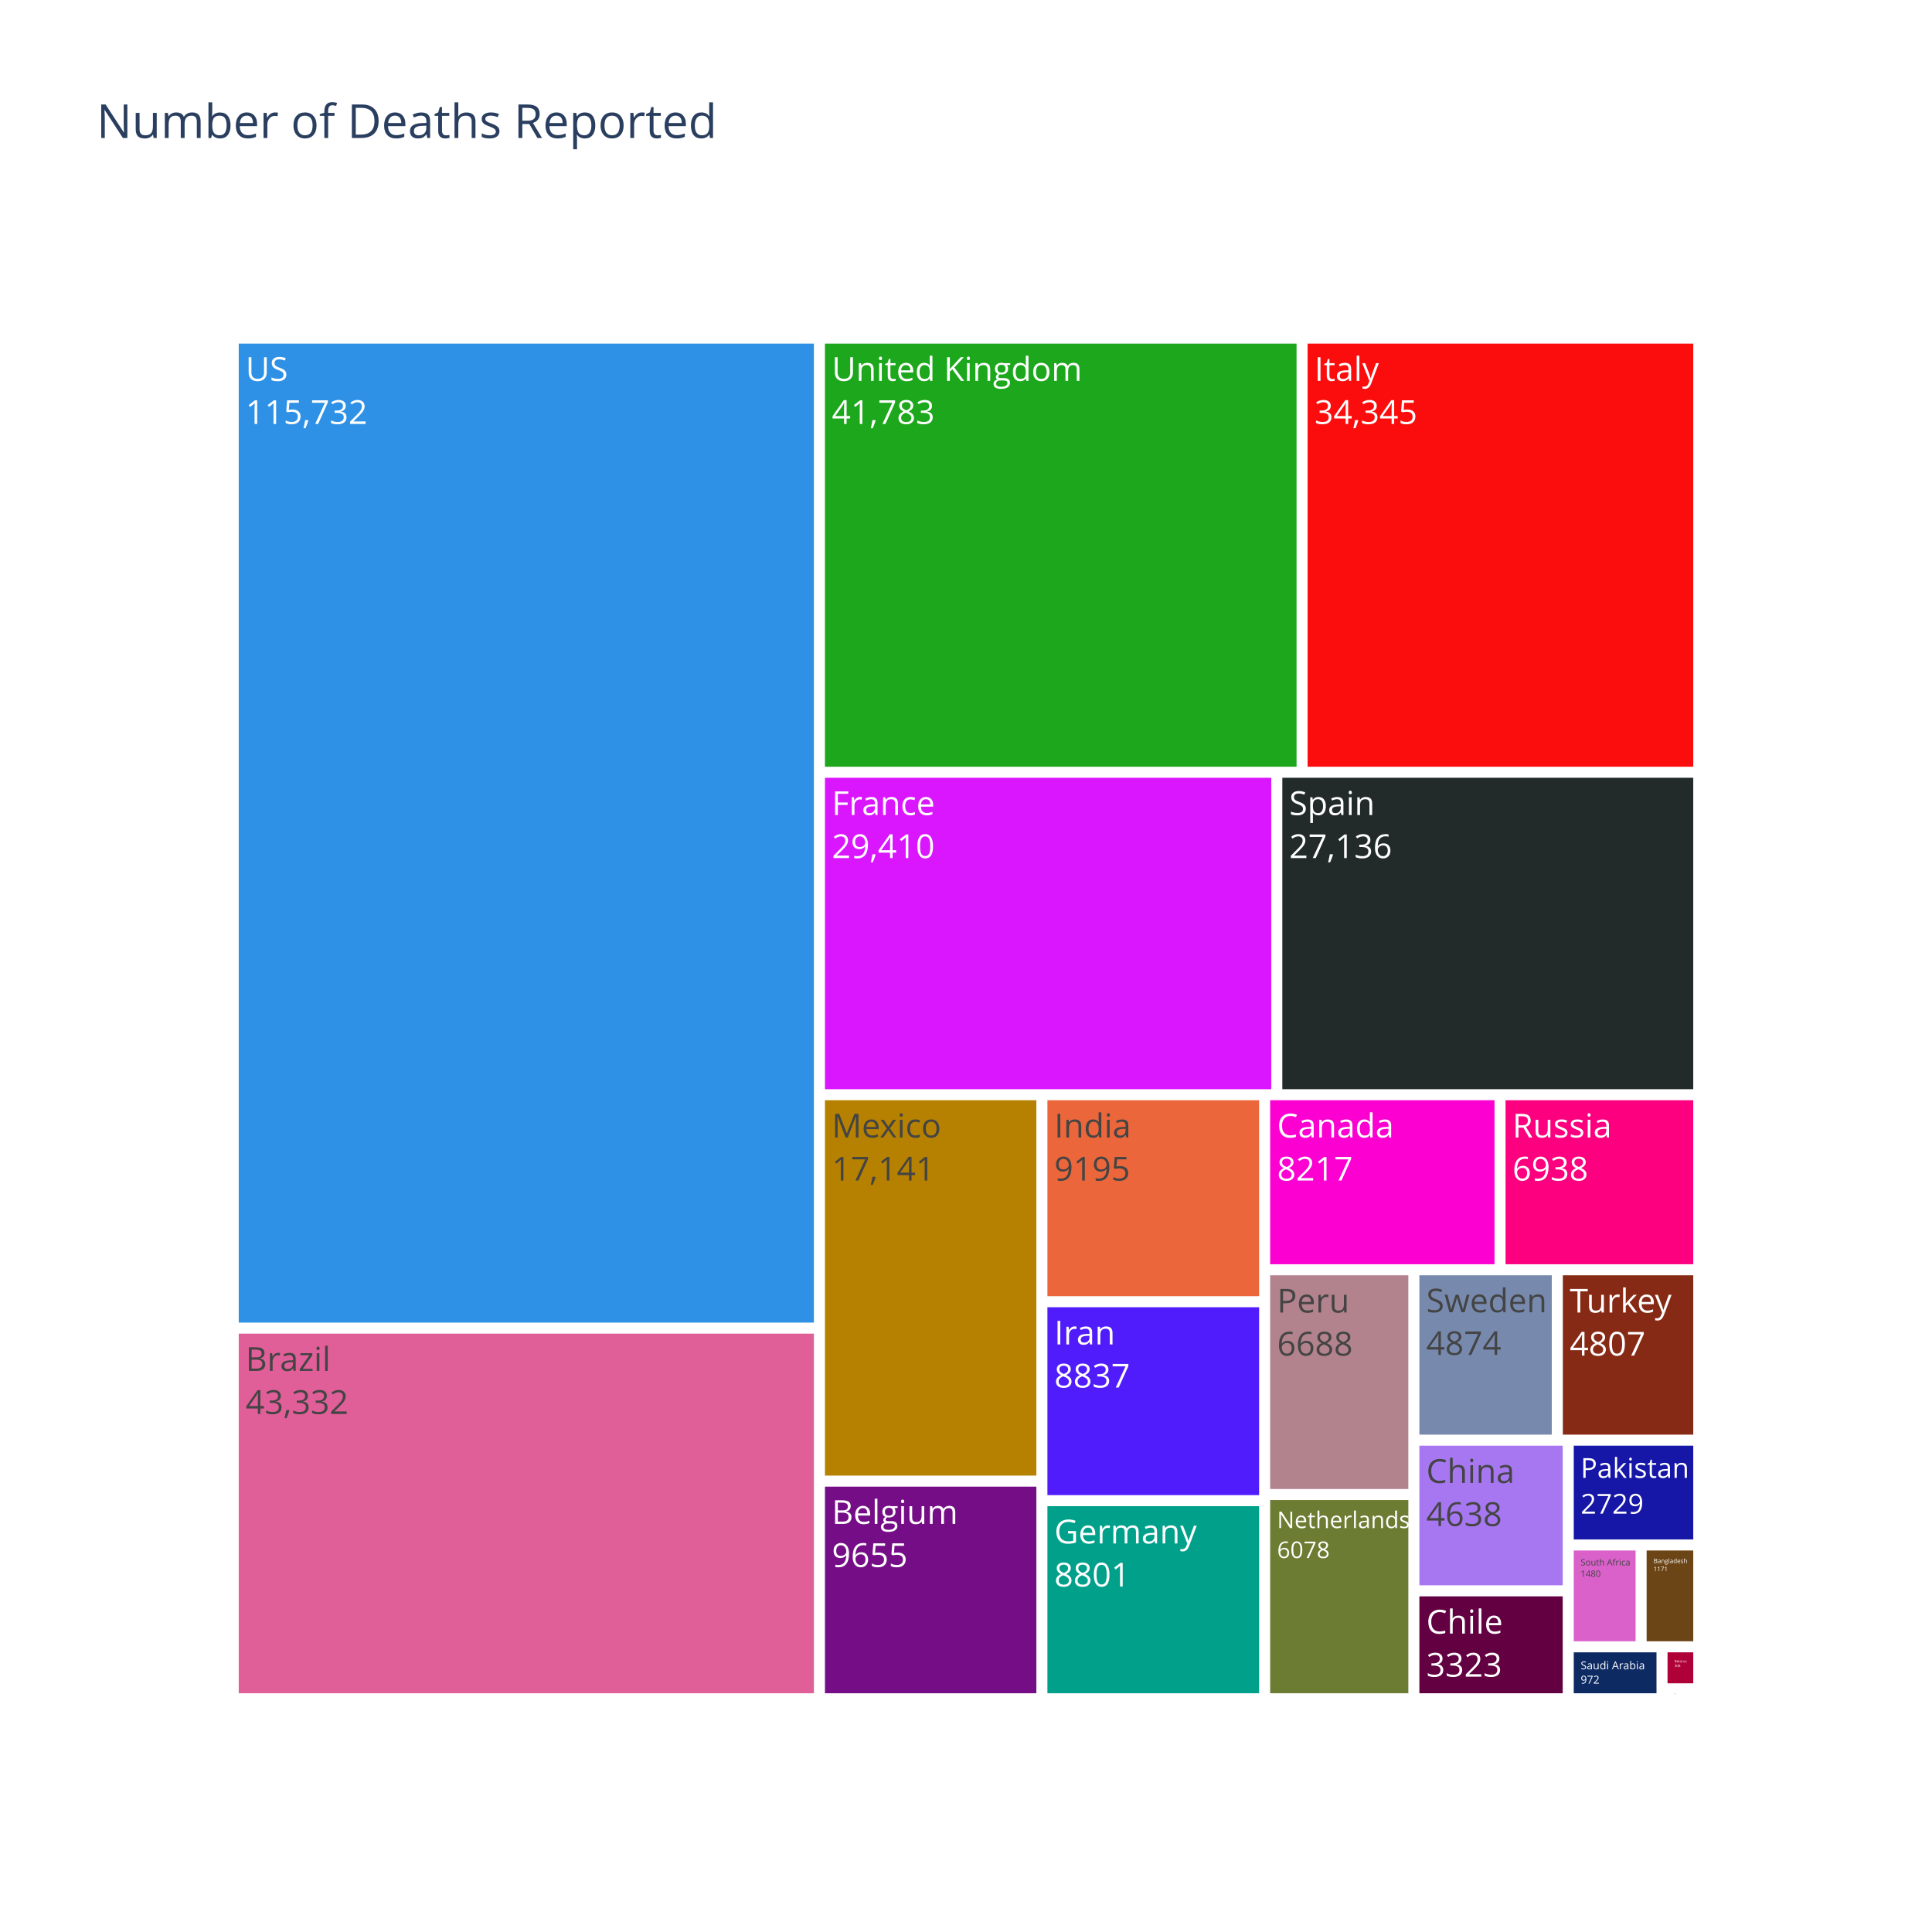
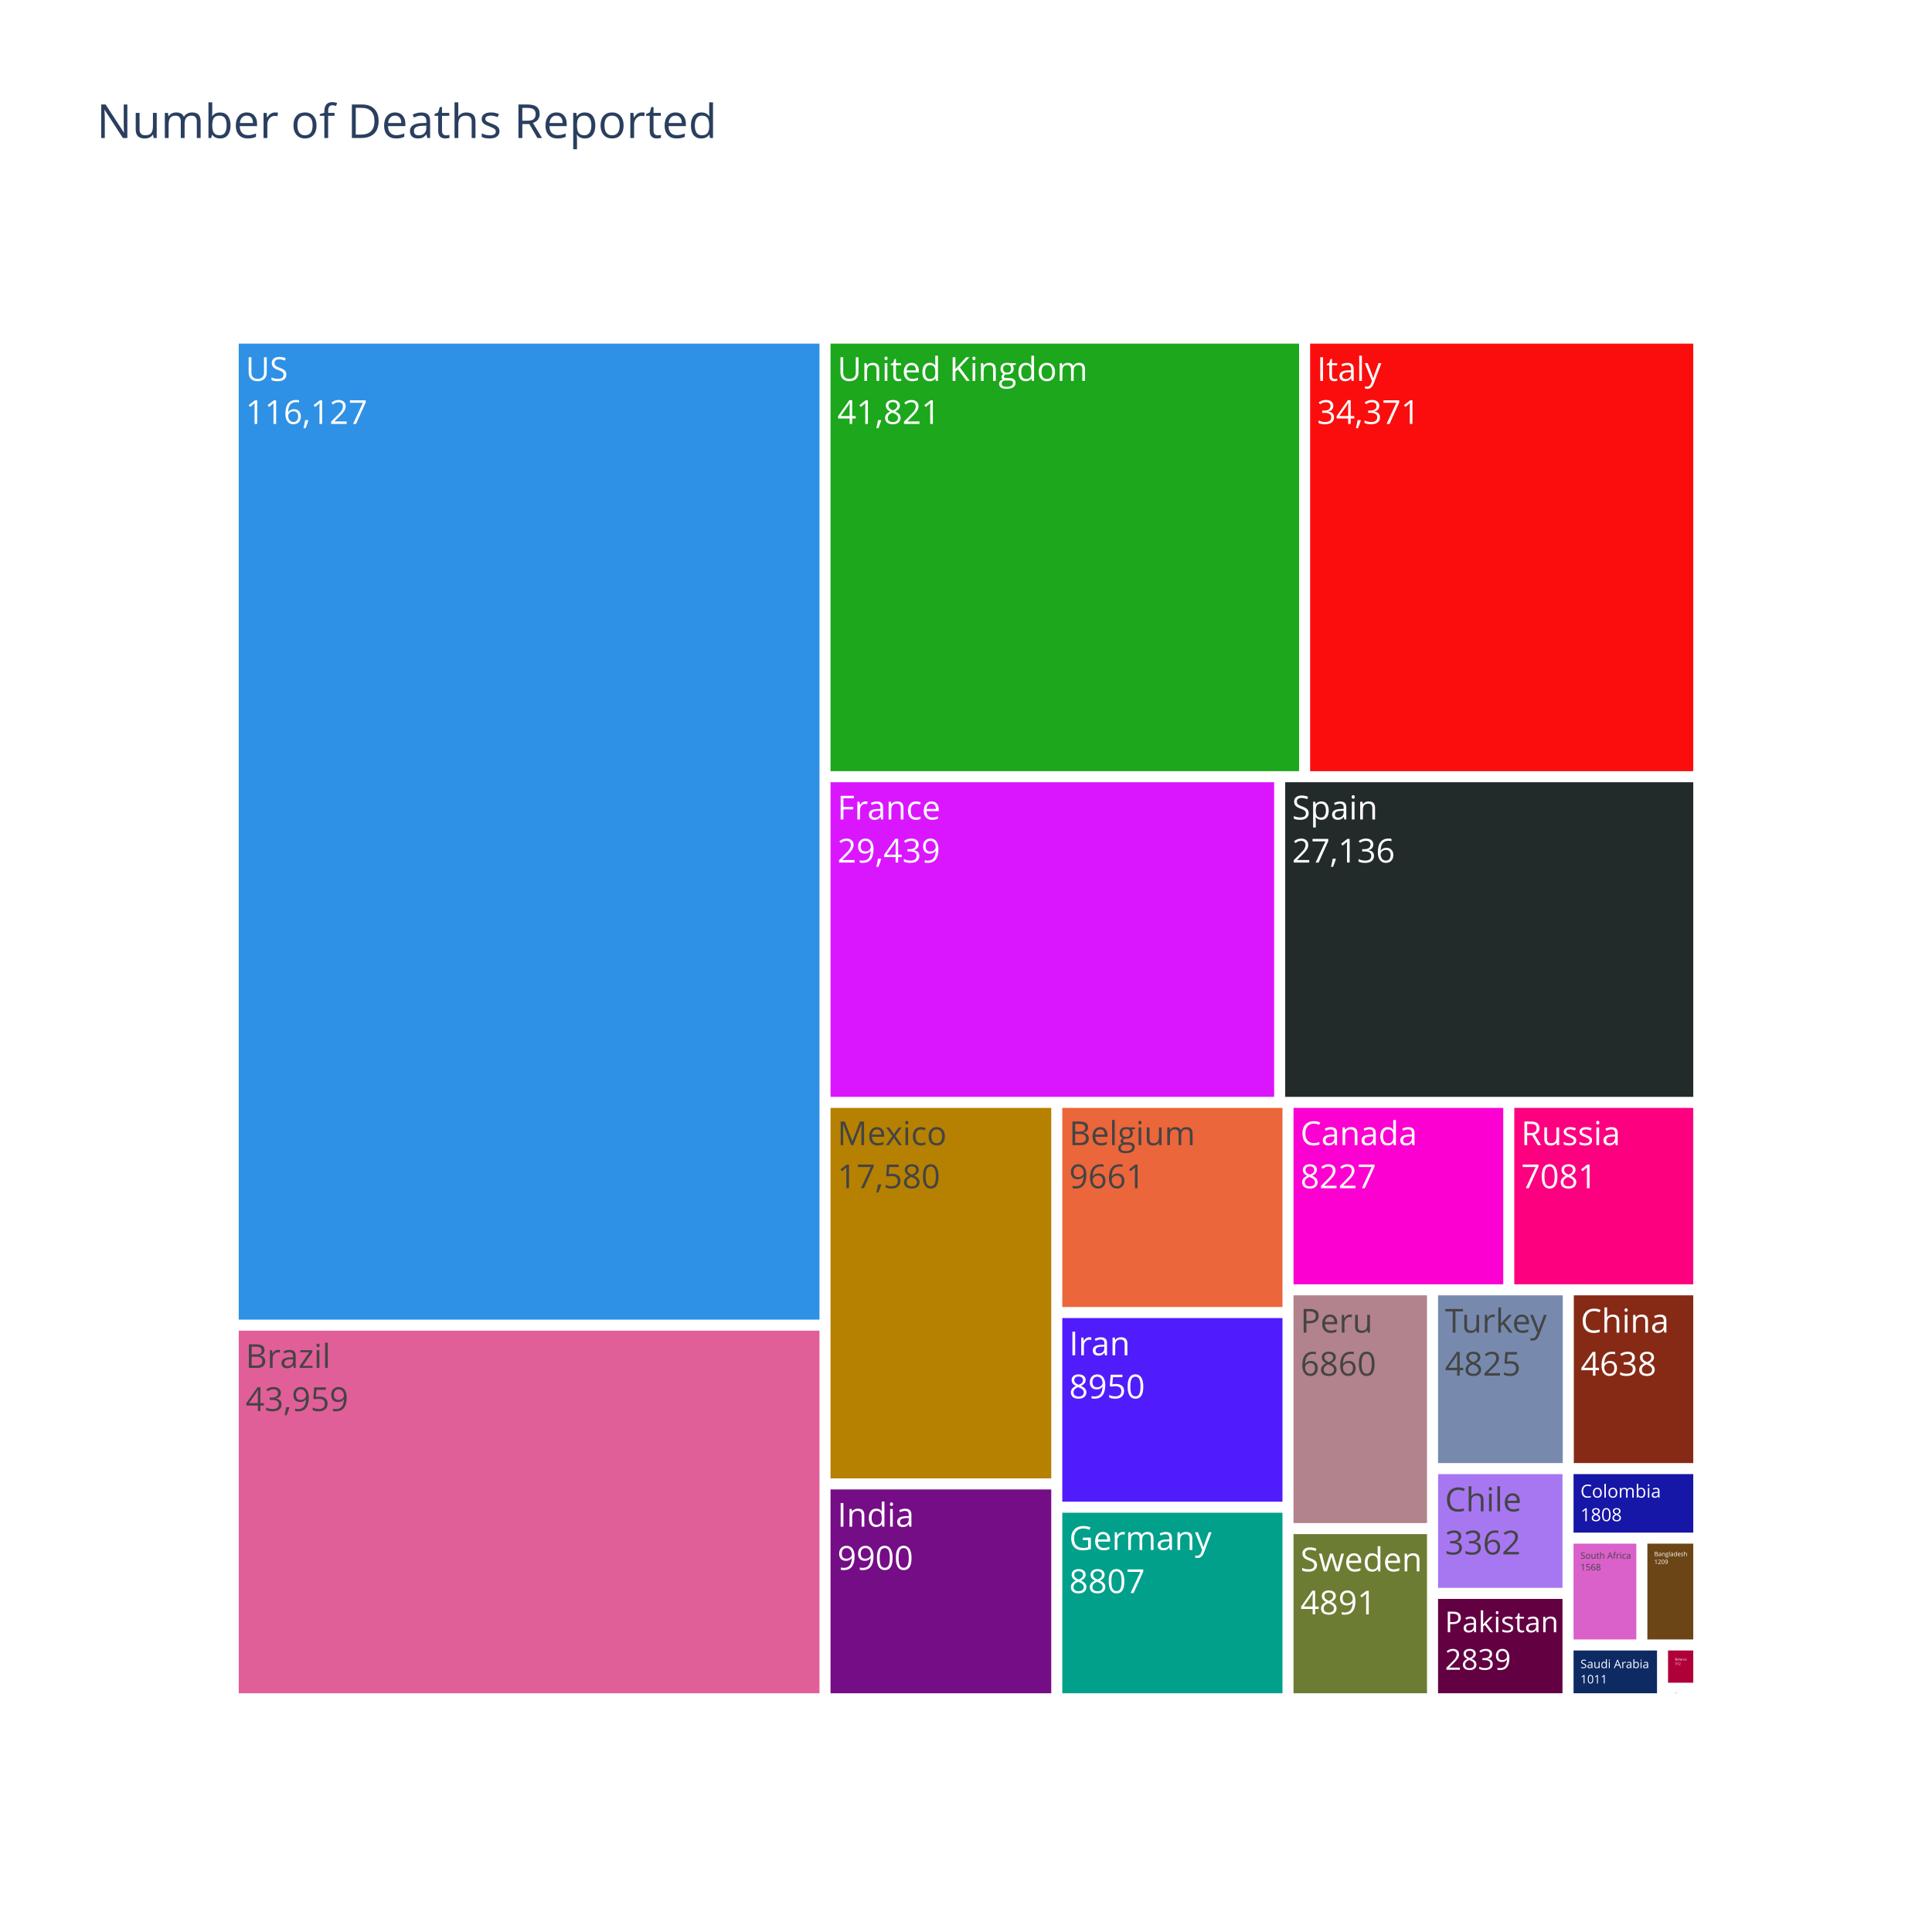
<svg xmlns="http://www.w3.org/2000/svg" class="main-svg" width="700" height="700" style="" viewBox="0 0 700 700">
  <rect x="0" y="0" width="700" height="700" style="fill: rgb(255, 255, 255); fill-opacity: 1;" />
-   <defs id="defs-383e99">
+   <defs id="defs-5bf849">
    <g class="clips" />
    <g class="gradients" />
  </defs>
  <g class="bglayer" />
  <g class="layer-below">
    <g class="imagelayer" />
    <g class="shapelayer" />
  </g>
  <g class="cartesianlayer" />
  <g class="polarlayer" />
  <g class="ternarylayer" />
  <g class="geolayer" />
  <g class="funnelarealayer" />
  <g class="pielayer" />
  <g class="treemaplayer">
    <g class="trace treemap" style="opacity: 1;">
      <g class="slice cursor-pointer">
        <path class="surface" d="M80,100L620,100L620,620L80,620Z" style="pointer-events: all; stroke-width: 0; fill: rgb(0, 0, 0); fill-opacity: 0; stroke: rgb(0, 0, 0); stroke-opacity: 0; opacity: 0;" />
        <g class="slicetext">
          <text data-notex="1" class="slicetext" text-anchor="start" x="0" y="0" style="font-family: 'Open Sans', verdana, arial, sans-serif; font-size: 12px; fill: rgb(42, 63, 95); fill-opacity: 1; white-space: pre;" transform="translate(86,114)"> </text>
        </g>
      </g>
      <g class="slice cursor-pointer">
-         <path class="surface" d="M86,124L295.398,124L295.398,479.698L86,479.698Z" style="pointer-events: all; stroke-width: 1; fill: rgb(46, 145, 229); fill-opacity: 1; stroke: rgb(255, 255, 255); stroke-opacity: 1; opacity: 1;" />
+         <path class="surface" d="M86,124L297.413,124L297.413,478.624L86,478.624Z" style="pointer-events: all; stroke-width: 1; fill: rgb(46, 145, 229); fill-opacity: 1; stroke: rgb(255, 255, 255); stroke-opacity: 1; opacity: 1;" />
        <g class="slicetext">
          <text data-notex="1" class="slicetext" text-anchor="start" x="0" y="0" style="font-family: 'Open Sans', verdana, arial, sans-serif; font-size: 12px; fill: rgb(255, 255, 255); fill-opacity: 1; white-space: pre;" transform="translate(89,138)">
            <tspan class="line" dy="0em" x="0" y="0">US</tspan>
-             <tspan class="line" dy="1.3em" x="0" y="0">115,732</tspan>
-           </text>
-         </g>
-       </g>
-       <g class="slice cursor-pointer">
-         <path class="surface" d="M86,482.698L295.398,482.698L295.398,614L86,614Z" style="pointer-events: all; stroke-width: 1; fill: rgb(225, 95, 153); fill-opacity: 1; stroke: rgb(255, 255, 255); stroke-opacity: 1; opacity: 1;" />
-         <g class="slicetext">
-           <text data-notex="1" class="slicetext" text-anchor="start" x="0" y="0" style="font-family: 'Open Sans', verdana, arial, sans-serif; font-size: 12px; fill: rgb(68, 68, 68); fill-opacity: 1; white-space: pre;" transform="translate(89,496.6976)">
+             <tspan class="line" dy="1.3em" x="0" y="0">116,127</tspan>
+           </text>
+         </g>
+       </g>
+       <g class="slice cursor-pointer">
+         <path class="surface" d="M86,481.624L297.413,481.624L297.413,614L86,614Z" style="pointer-events: all; stroke-width: 1; fill: rgb(225, 95, 153); fill-opacity: 1; stroke: rgb(255, 255, 255); stroke-opacity: 1; opacity: 1;" />
+         <g class="slicetext">
+           <text data-notex="1" class="slicetext" text-anchor="start" x="0" y="0" style="font-family: 'Open Sans', verdana, arial, sans-serif; font-size: 12px; fill: rgb(68, 68, 68); fill-opacity: 1; white-space: pre;" transform="translate(89,495.6241)">
            <tspan class="line" dy="0em" x="0" y="0">Brazil</tspan>
-             <tspan class="line" dy="1.3em" x="0" y="0">43,332</tspan>
-           </text>
-         </g>
-       </g>
-       <g class="slice cursor-pointer">
-         <path class="surface" d="M298.398,124L470.264,124L470.264,278.298L298.398,278.298Z" style="pointer-events: all; stroke-width: 1; fill: rgb(28, 167, 28); fill-opacity: 1; stroke: rgb(255, 255, 255); stroke-opacity: 1; opacity: 1;" />
-         <g class="slicetext">
-           <text data-notex="1" class="slicetext" text-anchor="start" x="0" y="0" style="font-family: 'Open Sans', verdana, arial, sans-serif; font-size: 12px; fill: rgb(255, 255, 255); fill-opacity: 1; white-space: pre;" transform="translate(301.3984,138)">
+             <tspan class="line" dy="1.3em" x="0" y="0">43,959</tspan>
+           </text>
+         </g>
+       </g>
+       <g class="slice cursor-pointer">
+         <path class="surface" d="M300.413,124L471.184,124L471.184,279.913L300.413,279.913Z" style="pointer-events: all; stroke-width: 1; fill: rgb(28, 167, 28); fill-opacity: 1; stroke: rgb(255, 255, 255); stroke-opacity: 1; opacity: 1;" />
+         <g class="slicetext">
+           <text data-notex="1" class="slicetext" text-anchor="start" x="0" y="0" style="font-family: 'Open Sans', verdana, arial, sans-serif; font-size: 12px; fill: rgb(255, 255, 255); fill-opacity: 1; white-space: pre;" transform="translate(303.4128,138)">
            <tspan class="line" dy="0em" x="0" y="0">United Kingdom</tspan>
-             <tspan class="line" dy="1.3em" x="0" y="0">41,783</tspan>
-           </text>
-         </g>
-       </g>
-       <g class="slice cursor-pointer">
-         <path class="surface" d="M473.264,124L614,124L614,278.298L473.264,278.298Z" style="pointer-events: all; stroke-width: 1; fill: rgb(251, 13, 13); fill-opacity: 1; stroke: rgb(255, 255, 255); stroke-opacity: 1; opacity: 1;" />
-         <g class="slicetext">
-           <text data-notex="1" class="slicetext" text-anchor="start" x="0" y="0" style="font-family: 'Open Sans', verdana, arial, sans-serif; font-size: 12px; fill: rgb(255, 255, 255); fill-opacity: 1; white-space: pre;" transform="translate(476.2635,138)">
+             <tspan class="line" dy="1.3em" x="0" y="0">41,821</tspan>
+           </text>
+         </g>
+       </g>
+       <g class="slice cursor-pointer">
+         <path class="surface" d="M474.184,124L614,124L614,279.913L474.184,279.913Z" style="pointer-events: all; stroke-width: 1; fill: rgb(251, 13, 13); fill-opacity: 1; stroke: rgb(255, 255, 255); stroke-opacity: 1; opacity: 1;" />
+         <g class="slicetext">
+           <text data-notex="1" class="slicetext" text-anchor="start" x="0" y="0" style="font-family: 'Open Sans', verdana, arial, sans-serif; font-size: 12px; fill: rgb(255, 255, 255); fill-opacity: 1; white-space: pre;" transform="translate(477.1842,138)">
            <tspan class="line" dy="0em" x="0" y="0">Italy</tspan>
-             <tspan class="line" dy="1.3em" x="0" y="0">34,345</tspan>
-           </text>
-         </g>
-       </g>
-       <g class="slice cursor-pointer">
-         <path class="surface" d="M298.398,281.298L461.105,281.298L461.105,395.135L298.398,395.135Z" style="pointer-events: all; stroke-width: 1; fill: rgb(218, 22, 255); fill-opacity: 1; stroke: rgb(255, 255, 255); stroke-opacity: 1; opacity: 1;" />
-         <g class="slicetext">
-           <text data-notex="1" class="slicetext" text-anchor="start" x="0" y="0" style="font-family: 'Open Sans', verdana, arial, sans-serif; font-size: 12px; fill: rgb(255, 255, 255); fill-opacity: 1; white-space: pre;" transform="translate(301.3984,295.2978)">
+             <tspan class="line" dy="1.3em" x="0" y="0">34,371</tspan>
+           </text>
+         </g>
+       </g>
+       <g class="slice cursor-pointer">
+         <path class="surface" d="M300.413,282.913L462.15,282.913L462.15,397.912L300.413,397.912Z" style="pointer-events: all; stroke-width: 1; fill: rgb(218, 22, 255); fill-opacity: 1; stroke: rgb(255, 255, 255); stroke-opacity: 1; opacity: 1;" />
+         <g class="slicetext">
+           <text data-notex="1" class="slicetext" text-anchor="start" x="0" y="0" style="font-family: 'Open Sans', verdana, arial, sans-serif; font-size: 12px; fill: rgb(255, 255, 255); fill-opacity: 1; white-space: pre;" transform="translate(303.4128,296.9133)">
            <tspan class="line" dy="0em" x="0" y="0">France</tspan>
-             <tspan class="line" dy="1.3em" x="0" y="0">29,410</tspan>
-           </text>
-         </g>
-       </g>
-       <g class="slice cursor-pointer">
-         <path class="surface" d="M464.105,281.298L614,281.298L614,395.135L464.105,395.135Z" style="pointer-events: all; stroke-width: 1; fill: rgb(34, 42, 42); fill-opacity: 1; stroke: rgb(255, 255, 255); stroke-opacity: 1; opacity: 1;" />
-         <g class="slicetext">
-           <text data-notex="1" class="slicetext" text-anchor="start" x="0" y="0" style="font-family: 'Open Sans', verdana, arial, sans-serif; font-size: 12px; fill: rgb(255, 255, 255); fill-opacity: 1; white-space: pre;" transform="translate(467.1055,295.2978)">
+             <tspan class="line" dy="1.3em" x="0" y="0">29,439</tspan>
+           </text>
+         </g>
+       </g>
+       <g class="slice cursor-pointer">
+         <path class="surface" d="M465.15,282.913L614,282.913L614,397.912L465.15,397.912Z" style="pointer-events: all; stroke-width: 1; fill: rgb(34, 42, 42); fill-opacity: 1; stroke: rgb(255, 255, 255); stroke-opacity: 1; opacity: 1;" />
+         <g class="slicetext">
+           <text data-notex="1" class="slicetext" text-anchor="start" x="0" y="0" style="font-family: 'Open Sans', verdana, arial, sans-serif; font-size: 12px; fill: rgb(255, 255, 255); fill-opacity: 1; white-space: pre;" transform="translate(468.1501,296.9133)">
            <tspan class="line" dy="0em" x="0" y="0">Spain</tspan>
            <tspan class="line" dy="1.3em" x="0" y="0">27,136</tspan>
          </text>
        </g>
      </g>
      <g class="slice cursor-pointer">
-         <path class="surface" d="M298.398,398.135L375.996,398.135L375.996,535.14L298.398,535.14Z" style="pointer-events: all; stroke-width: 1; fill: rgb(182, 129, 0); fill-opacity: 1; stroke: rgb(255, 255, 255); stroke-opacity: 1; opacity: 1;" />
-         <g class="slicetext">
-           <text data-notex="1" class="slicetext" text-anchor="start" x="0" y="0" style="font-family: 'Open Sans', verdana, arial, sans-serif; font-size: 12px; fill: rgb(68, 68, 68); fill-opacity: 1; white-space: pre;" transform="translate(301.3984,412.1348)">
+         <path class="surface" d="M300.413,400.912L381.384,400.912L381.384,536.152L300.413,536.152Z" style="pointer-events: all; stroke-width: 1; fill: rgb(182, 129, 0); fill-opacity: 1; stroke: rgb(255, 255, 255); stroke-opacity: 1; opacity: 1;" />
+         <g class="slicetext">
+           <text data-notex="1" class="slicetext" text-anchor="start" x="0" y="0" style="font-family: 'Open Sans', verdana, arial, sans-serif; font-size: 12px; fill: rgb(68, 68, 68); fill-opacity: 1; white-space: pre;" transform="translate(303.4128,414.9115)">
            <tspan class="line" dy="0em" x="0" y="0">Mexico</tspan>
-             <tspan class="line" dy="1.3em" x="0" y="0">17,141</tspan>
-           </text>
-         </g>
-       </g>
-       <g class="slice cursor-pointer">
-         <path class="surface" d="M298.398,538.14L375.996,538.14L375.996,614L298.398,614Z" style="pointer-events: all; stroke-width: 1; fill: rgb(117, 13, 134); fill-opacity: 1; stroke: rgb(255, 255, 255); stroke-opacity: 1; opacity: 1;" />
-         <g class="slicetext">
-           <text data-notex="1" class="slicetext" text-anchor="start" x="0" y="0" style="font-family: 'Open Sans', verdana, arial, sans-serif; font-size: 12px; fill: rgb(255, 255, 255); fill-opacity: 1; white-space: pre;" transform="translate(301.3984,552.1396)">
+             <tspan class="line" dy="1.3em" x="0" y="0">17,580</tspan>
+           </text>
+         </g>
+       </g>
+       <g class="slice cursor-pointer">
+         <path class="surface" d="M300.413,539.152L381.384,539.152L381.384,614L300.413,614Z" style="pointer-events: all; stroke-width: 1; fill: rgb(117, 13, 134); fill-opacity: 1; stroke: rgb(255, 255, 255); stroke-opacity: 1; opacity: 1;" />
+         <g class="slicetext">
+           <text data-notex="1" class="slicetext" text-anchor="start" x="0" y="0" style="font-family: 'Open Sans', verdana, arial, sans-serif; font-size: 12px; fill: rgb(255, 255, 255); fill-opacity: 1; white-space: pre;" transform="translate(303.4128,553.1515)">
+             <tspan class="line" dy="0em" x="0" y="0">India</tspan>
+             <tspan class="line" dy="1.3em" x="0" y="0">9900</tspan>
+           </text>
+         </g>
+       </g>
+       <g class="slice cursor-pointer">
+         <path class="surface" d="M384.384,400.912L465.165,400.912L465.165,474.052L384.384,474.052Z" style="pointer-events: all; stroke-width: 1; fill: rgb(235, 102, 59); fill-opacity: 1; stroke: rgb(255, 255, 255); stroke-opacity: 1; opacity: 1;" />
+         <g class="slicetext">
+           <text data-notex="1" class="slicetext" text-anchor="start" x="0" y="0" style="font-family: 'Open Sans', verdana, arial, sans-serif; font-size: 12px; fill: rgb(68, 68, 68); fill-opacity: 1; white-space: pre;" transform="translate(387.3838,414.9115)">
            <tspan class="line" dy="0em" x="0" y="0">Belgium</tspan>
-             <tspan class="line" dy="1.3em" x="0" y="0">9655</tspan>
-           </text>
-         </g>
-       </g>
-       <g class="slice cursor-pointer">
-         <path class="surface" d="M378.996,398.135L456.704,398.135L456.704,470.134L378.996,470.134Z" style="pointer-events: all; stroke-width: 1; fill: rgb(235, 102, 59); fill-opacity: 1; stroke: rgb(255, 255, 255); stroke-opacity: 1; opacity: 1;" />
-         <g class="slicetext">
-           <text data-notex="1" class="slicetext" text-anchor="start" x="0" y="0" style="font-family: 'Open Sans', verdana, arial, sans-serif; font-size: 12px; fill: rgb(68, 68, 68); fill-opacity: 1; white-space: pre;" transform="translate(381.9955,412.1348)">
-             <tspan class="line" dy="0em" x="0" y="0">India</tspan>
-             <tspan class="line" dy="1.3em" x="0" y="0">9195</tspan>
-           </text>
-         </g>
-       </g>
-       <g class="slice cursor-pointer">
-         <path class="surface" d="M378.996,473.134L456.704,473.134L456.704,542.214L378.996,542.214Z" style="pointer-events: all; stroke-width: 1; fill: rgb(81, 28, 251); fill-opacity: 1; stroke: rgb(255, 255, 255); stroke-opacity: 1; opacity: 1;" />
-         <g class="slicetext">
-           <text data-notex="1" class="slicetext" text-anchor="start" x="0" y="0" style="font-family: 'Open Sans', verdana, arial, sans-serif; font-size: 12px; fill: rgb(255, 255, 255); fill-opacity: 1; white-space: pre;" transform="translate(381.9955,487.1344)">
+             <tspan class="line" dy="1.3em" x="0" y="0">9661</tspan>
+           </text>
+         </g>
+       </g>
+       <g class="slice cursor-pointer">
+         <path class="surface" d="M384.384,477.052L465.165,477.052L465.165,544.59L384.384,544.59Z" style="pointer-events: all; stroke-width: 1; fill: rgb(81, 28, 251); fill-opacity: 1; stroke: rgb(255, 255, 255); stroke-opacity: 1; opacity: 1;" />
+         <g class="slicetext">
+           <text data-notex="1" class="slicetext" text-anchor="start" x="0" y="0" style="font-family: 'Open Sans', verdana, arial, sans-serif; font-size: 12px; fill: rgb(255, 255, 255); fill-opacity: 1; white-space: pre;" transform="translate(387.3838,491.0524)">
            <tspan class="line" dy="0em" x="0" y="0">Iran</tspan>
-             <tspan class="line" dy="1.3em" x="0" y="0">8837</tspan>
-           </text>
-         </g>
-       </g>
-       <g class="slice cursor-pointer">
-         <path class="surface" d="M378.996,545.214L456.704,545.214L456.704,614L378.996,614Z" style="pointer-events: all; stroke-width: 1; fill: rgb(0, 160, 139); fill-opacity: 1; stroke: rgb(255, 255, 255); stroke-opacity: 1; opacity: 1;" />
-         <g class="slicetext">
-           <text data-notex="1" class="slicetext" text-anchor="start" x="0" y="0" style="font-family: 'Open Sans', verdana, arial, sans-serif; font-size: 12px; fill: rgb(255, 255, 255); fill-opacity: 1; white-space: pre;" transform="translate(381.9955,559.214)">
+             <tspan class="line" dy="1.3em" x="0" y="0">8950</tspan>
+           </text>
+         </g>
+       </g>
+       <g class="slice cursor-pointer">
+         <path class="surface" d="M384.384,547.59L465.165,547.59L465.165,614L384.384,614Z" style="pointer-events: all; stroke-width: 1; fill: rgb(0, 160, 139); fill-opacity: 1; stroke: rgb(255, 255, 255); stroke-opacity: 1; opacity: 1;" />
+         <g class="slicetext">
+           <text data-notex="1" class="slicetext" text-anchor="start" x="0" y="0" style="font-family: 'Open Sans', verdana, arial, sans-serif; font-size: 12px; fill: rgb(255, 255, 255); fill-opacity: 1; white-space: pre;" transform="translate(387.3838,561.5897)">
            <tspan class="line" dy="0em" x="0" y="0">Germany</tspan>
-             <tspan class="line" dy="1.3em" x="0" y="0">8801</tspan>
-           </text>
-         </g>
-       </g>
-       <g class="slice cursor-pointer">
-         <path class="surface" d="M459.704,398.135L541.989,398.135L541.989,458.56L459.704,458.56Z" style="pointer-events: all; stroke-width: 1; fill: rgb(251, 0, 209); fill-opacity: 1; stroke: rgb(255, 255, 255); stroke-opacity: 1; opacity: 1;" />
-         <g class="slicetext">
-           <text data-notex="1" class="slicetext" text-anchor="start" x="0" y="0" style="font-family: 'Open Sans', verdana, arial, sans-serif; font-size: 12px; fill: rgb(255, 255, 255); fill-opacity: 1; white-space: pre;" transform="translate(462.7039,412.1348)">
+             <tspan class="line" dy="1.3em" x="0" y="0">8807</tspan>
+           </text>
+         </g>
+       </g>
+       <g class="slice cursor-pointer">
+         <path class="surface" d="M468.165,400.912L545.154,400.912L545.154,465.825L468.165,465.825Z" style="pointer-events: all; stroke-width: 1; fill: rgb(251, 0, 209); fill-opacity: 1; stroke: rgb(255, 255, 255); stroke-opacity: 1; opacity: 1;" />
+         <g class="slicetext">
+           <text data-notex="1" class="slicetext" text-anchor="start" x="0" y="0" style="font-family: 'Open Sans', verdana, arial, sans-serif; font-size: 12px; fill: rgb(255, 255, 255); fill-opacity: 1; white-space: pre;" transform="translate(471.1654,414.9115)">
            <tspan class="line" dy="0em" x="0" y="0">Canada</tspan>
-             <tspan class="line" dy="1.3em" x="0" y="0">8217</tspan>
-           </text>
-         </g>
-       </g>
-       <g class="slice cursor-pointer">
-         <path class="surface" d="M544.989,398.135L614,398.135L614,458.56L544.989,458.56Z" style="pointer-events: all; stroke-width: 1; fill: rgb(252, 0, 128); fill-opacity: 1; stroke: rgb(255, 255, 255); stroke-opacity: 1; opacity: 1;" />
-         <g class="slicetext">
-           <text data-notex="1" class="slicetext" text-anchor="start" x="0" y="0" style="font-family: 'Open Sans', verdana, arial, sans-serif; font-size: 12px; fill: rgb(255, 255, 255); fill-opacity: 1; white-space: pre;" transform="translate(547.9894,412.1348)">
+             <tspan class="line" dy="1.3em" x="0" y="0">8227</tspan>
+           </text>
+         </g>
+       </g>
+       <g class="slice cursor-pointer">
+         <path class="surface" d="M548.154,400.912L614,400.912L614,465.825L548.154,465.825Z" style="pointer-events: all; stroke-width: 1; fill: rgb(252, 0, 128); fill-opacity: 1; stroke: rgb(255, 255, 255); stroke-opacity: 1; opacity: 1;" />
+         <g class="slicetext">
+           <text data-notex="1" class="slicetext" text-anchor="start" x="0" y="0" style="font-family: 'Open Sans', verdana, arial, sans-serif; font-size: 12px; fill: rgb(255, 255, 255); fill-opacity: 1; white-space: pre;" transform="translate(551.1538,414.9115)">
            <tspan class="line" dy="0em" x="0" y="0">Russia</tspan>
-             <tspan class="line" dy="1.3em" x="0" y="0">6938</tspan>
-           </text>
-         </g>
-       </g>
-       <g class="slice cursor-pointer">
-         <path class="surface" d="M459.704,461.56L510.769,461.56L510.769,539.994L459.704,539.994Z" style="pointer-events: all; stroke-width: 1; fill: rgb(178, 130, 141); fill-opacity: 1; stroke: rgb(255, 255, 255); stroke-opacity: 1; opacity: 1;" />
-         <g class="slicetext">
-           <text data-notex="1" class="slicetext" text-anchor="start" x="0" y="0" style="font-family: 'Open Sans', verdana, arial, sans-serif; font-size: 12px; fill: rgb(68, 68, 68); fill-opacity: 1; white-space: pre;" transform="translate(462.7039,475.5603)">
+             <tspan class="line" dy="1.3em" x="0" y="0">7081</tspan>
+           </text>
+         </g>
+       </g>
+       <g class="slice cursor-pointer">
+         <path class="surface" d="M468.165,468.825L517.531,468.825L517.531,552.327L468.165,552.327Z" style="pointer-events: all; stroke-width: 1; fill: rgb(178, 130, 141); fill-opacity: 1; stroke: rgb(255, 255, 255); stroke-opacity: 1; opacity: 1;" />
+         <g class="slicetext">
+           <text data-notex="1" class="slicetext" text-anchor="start" x="0" y="0" style="font-family: 'Open Sans', verdana, arial, sans-serif; font-size: 12px; fill: rgb(68, 68, 68); fill-opacity: 1; white-space: pre;" transform="translate(471.1654,482.8254)">
            <tspan class="line" dy="0em" x="0" y="0">Peru</tspan>
-             <tspan class="line" dy="1.3em" x="0" y="0">6688</tspan>
-           </text>
-         </g>
-       </g>
-       <g class="slice cursor-pointer">
-         <path class="surface" d="M459.704,542.994L510.769,542.994L510.769,614L459.704,614Z" style="pointer-events: all; stroke-width: 1; fill: rgb(108, 124, 50); fill-opacity: 1; stroke: rgb(255, 255, 255); stroke-opacity: 1; opacity: 1;" />
-         <g class="slicetext">
-           <text data-notex="1" class="slicetext" text-anchor="start" x="0" y="0" style="font-family: 'Open Sans', verdana, arial, sans-serif; font-size: 12px; fill: rgb(255, 255, 255); fill-opacity: 1; white-space: pre;" transform="translate(462.7039,553.6535)scale(0.6963264)">
-             <tspan class="line" dy="0em" x="0" y="0">Netherlands</tspan>
-             <tspan class="line" dy="1.3em" x="0" y="0">6078</tspan>
-           </text>
-         </g>
-       </g>
-       <g class="slice cursor-pointer">
-         <path class="surface" d="M513.769,461.56L562.742,461.56L562.742,520.296L513.769,520.296Z" style="pointer-events: all; stroke-width: 1; fill: rgb(119, 138, 174); fill-opacity: 1; stroke: rgb(255, 255, 255); stroke-opacity: 1; opacity: 1;" />
-         <g class="slicetext">
-           <text data-notex="1" class="slicetext" text-anchor="start" x="0" y="0" style="font-family: 'Open Sans', verdana, arial, sans-serif; font-size: 12px; fill: rgb(68, 68, 68); fill-opacity: 1; white-space: pre;" transform="translate(516.7693,475.4583)scale(0.9907223)">
+             <tspan class="line" dy="1.3em" x="0" y="0">6860</tspan>
+           </text>
+         </g>
+       </g>
+       <g class="slice cursor-pointer">
+         <path class="surface" d="M468.165,555.327L517.531,555.327L517.531,614L468.165,614Z" style="pointer-events: all; stroke-width: 1; fill: rgb(108, 124, 50); fill-opacity: 1; stroke: rgb(255, 255, 255); stroke-opacity: 1; opacity: 1;" />
+         <g class="slicetext">
+           <text data-notex="1" class="slicetext" text-anchor="start" x="0" y="0" style="font-family: 'Open Sans', verdana, arial, sans-serif; font-size: 12px; fill: rgb(255, 255, 255); fill-opacity: 1; white-space: pre;" transform="translate(471.1654,569.3244)scale(0.9997814)">
            <tspan class="line" dy="0em" x="0" y="0">Sweden</tspan>
-             <tspan class="line" dy="1.3em" x="0" y="0">4874</tspan>
-           </text>
-         </g>
-       </g>
-       <g class="slice cursor-pointer">
-         <path class="surface" d="M565.742,461.56L614,461.56L614,520.296L565.742,520.296Z" style="pointer-events: all; stroke-width: 1; fill: rgb(134, 42, 22); fill-opacity: 1; stroke: rgb(255, 255, 255); stroke-opacity: 1; opacity: 1;" />
-         <g class="slicetext">
-           <text data-notex="1" class="slicetext" text-anchor="start" x="0" y="0" style="font-family: 'Open Sans', verdana, arial, sans-serif; font-size: 12px; fill: rgb(255, 255, 255); fill-opacity: 1; white-space: pre;" transform="translate(568.7419,475.5603)">
+             <tspan class="line" dy="1.3em" x="0" y="0">4891</tspan>
+           </text>
+         </g>
+       </g>
+       <g class="slice cursor-pointer">
+         <path class="surface" d="M520.531,468.825L566.719,468.825L566.719,530.597L520.531,530.597Z" style="pointer-events: all; stroke-width: 1; fill: rgb(119, 138, 174); fill-opacity: 1; stroke: rgb(255, 255, 255); stroke-opacity: 1; opacity: 1;" />
+         <g class="slicetext">
+           <text data-notex="1" class="slicetext" text-anchor="start" x="0" y="0" style="font-family: 'Open Sans', verdana, arial, sans-serif; font-size: 12px; fill: rgb(68, 68, 68); fill-opacity: 1; white-space: pre;" transform="translate(523.5309,482.8254)">
            <tspan class="line" dy="0em" x="0" y="0">Turkey</tspan>
-             <tspan class="line" dy="1.3em" x="0" y="0">4807</tspan>
-           </text>
-         </g>
-       </g>
-       <g class="slice cursor-pointer">
-         <path class="surface" d="M513.769,523.296L566.698,523.296L566.698,574.887L513.769,574.887Z" style="pointer-events: all; stroke-width: 1; fill: rgb(167, 119, 241); fill-opacity: 1; stroke: rgb(255, 255, 255); stroke-opacity: 1; opacity: 1;" />
-         <g class="slicetext">
-           <text data-notex="1" class="slicetext" text-anchor="start" x="0" y="0" style="font-family: 'Open Sans', verdana, arial, sans-serif; font-size: 12px; fill: rgb(68, 68, 68); fill-opacity: 1; white-space: pre;" transform="translate(516.7693,537.2962)">
+             <tspan class="line" dy="1.3em" x="0" y="0">4825</tspan>
+           </text>
+         </g>
+       </g>
+       <g class="slice cursor-pointer">
+         <path class="surface" d="M569.719,468.825L614,468.825L614,530.597L569.719,530.597Z" style="pointer-events: all; stroke-width: 1; fill: rgb(134, 42, 22); fill-opacity: 1; stroke: rgb(255, 255, 255); stroke-opacity: 1; opacity: 1;" />
+         <g class="slicetext">
+           <text data-notex="1" class="slicetext" text-anchor="start" x="0" y="0" style="font-family: 'Open Sans', verdana, arial, sans-serif; font-size: 12px; fill: rgb(255, 255, 255); fill-opacity: 1; white-space: pre;" transform="translate(572.7186,482.8254)">
            <tspan class="line" dy="0em" x="0" y="0">China</tspan>
            <tspan class="line" dy="1.3em" x="0" y="0">4638</tspan>
          </text>
        </g>
      </g>
      <g class="slice cursor-pointer">
-         <path class="surface" d="M513.769,577.887L566.698,577.887L566.698,614L513.769,614Z" style="pointer-events: all; stroke-width: 1; fill: rgb(98, 0, 66); fill-opacity: 1; stroke: rgb(255, 255, 255); stroke-opacity: 1; opacity: 1;" />
-         <g class="slicetext">
-           <text data-notex="1" class="slicetext" text-anchor="start" x="0" y="0" style="font-family: 'Open Sans', verdana, arial, sans-serif; font-size: 12px; fill: rgb(255, 255, 255); fill-opacity: 1; white-space: pre;" transform="translate(516.7693,591.8871)">
+         <path class="surface" d="M520.531,533.597L566.624,533.597L566.624,575.816L520.531,575.816Z" style="pointer-events: all; stroke-width: 1; fill: rgb(167, 119, 241); fill-opacity: 1; stroke: rgb(255, 255, 255); stroke-opacity: 1; opacity: 1;" />
+         <g class="slicetext">
+           <text data-notex="1" class="slicetext" text-anchor="start" x="0" y="0" style="font-family: 'Open Sans', verdana, arial, sans-serif; font-size: 12px; fill: rgb(68, 68, 68); fill-opacity: 1; white-space: pre;" transform="translate(523.5309,547.597)">
            <tspan class="line" dy="0em" x="0" y="0">Chile</tspan>
-             <tspan class="line" dy="1.3em" x="0" y="0">3323</tspan>
-           </text>
-         </g>
-       </g>
-       <g class="slice cursor-pointer">
-         <path class="surface" d="M569.698,523.296L614,523.296L614,558.276L569.698,558.276Z" style="pointer-events: all; stroke-width: 1; fill: rgb(22, 22, 167); fill-opacity: 1; stroke: rgb(255, 255, 255); stroke-opacity: 1; opacity: 1;" />
-         <g class="slicetext">
-           <text data-notex="1" class="slicetext" text-anchor="start" x="0" y="0" style="font-family: 'Open Sans', verdana, arial, sans-serif; font-size: 12px; fill: rgb(255, 255, 255); fill-opacity: 1; white-space: pre;" transform="translate(572.6982,535.4491)scale(0.8320823)">
+             <tspan class="line" dy="1.3em" x="0" y="0">3362</tspan>
+           </text>
+         </g>
+       </g>
+       <g class="slice cursor-pointer">
+         <path class="surface" d="M520.531,578.816L566.624,578.816L566.624,614L520.531,614Z" style="pointer-events: all; stroke-width: 1; fill: rgb(98, 0, 66); fill-opacity: 1; stroke: rgb(255, 255, 255); stroke-opacity: 1; opacity: 1;" />
+         <g class="slicetext">
+           <text data-notex="1" class="slicetext" text-anchor="start" x="0" y="0" style="font-family: 'Open Sans', verdana, arial, sans-serif; font-size: 12px; fill: rgb(255, 255, 255); fill-opacity: 1; white-space: pre;" transform="translate(523.5309,591.3968)scale(0.8710075)">
            <tspan class="line" dy="0em" x="0" y="0">Pakistan</tspan>
-             <tspan class="line" dy="1.3em" x="0" y="0">2729</tspan>
-           </text>
-         </g>
-       </g>
-       <g class="slice cursor-pointer">
-         <path class="surface" d="M569.698,561.276L593.106,561.276L593.106,595.17L569.698,595.17Z" style="pointer-events: all; stroke-width: 1; fill: rgb(218, 96, 202); fill-opacity: 1; stroke: rgb(255, 255, 255); stroke-opacity: 1; opacity: 1;" />
-         <g class="slicetext">
-           <text data-notex="1" class="slicetext" text-anchor="start" x="0" y="0" style="font-family: 'Open Sans', verdana, arial, sans-serif; font-size: 12px; fill: rgb(68, 68, 68); fill-opacity: 1; white-space: pre;" transform="translate(572.6982,567.1903)scale(0.2649438)">
+             <tspan class="line" dy="1.3em" x="0" y="0">2839</tspan>
+           </text>
+         </g>
+       </g>
+       <g class="slice cursor-pointer">
+         <path class="surface" d="M569.624,533.597L614,533.597L614,555.796L569.624,555.796Z" style="pointer-events: all; stroke-width: 1; fill: rgb(22, 22, 167); fill-opacity: 1; stroke: rgb(255, 255, 255); stroke-opacity: 1; opacity: 1;" />
+         <g class="slicetext">
+           <text data-notex="1" class="slicetext" text-anchor="start" x="0" y="0" style="font-family: 'Open Sans', verdana, arial, sans-serif; font-size: 12px; fill: rgb(255, 255, 255); fill-opacity: 1; white-space: pre;" transform="translate(572.6244,542.6151)scale(0.5471)">
+             <tspan class="line" dy="0em" x="0" y="0">Colombia</tspan>
+             <tspan class="line" dy="1.3em" x="0" y="0">1808</tspan>
+           </text>
+         </g>
+       </g>
+       <g class="slice cursor-pointer">
+         <path class="surface" d="M569.624,558.796L593.374,558.796L593.374,594.501L569.624,594.501Z" style="pointer-events: all; stroke-width: 1; fill: rgb(218, 96, 202); fill-opacity: 1; stroke: rgb(255, 255, 255); stroke-opacity: 1; opacity: 1;" />
+         <g class="slicetext">
+           <text data-notex="1" class="slicetext" text-anchor="start" x="0" y="0" style="font-family: 'Open Sans', verdana, arial, sans-serif; font-size: 12px; fill: rgb(68, 68, 68); fill-opacity: 1; white-space: pre;" transform="translate(572.6244,564.768)scale(0.2701553)">
            <tspan class="line" dy="0em" x="0" y="0">South Africa</tspan>
-             <tspan class="line" dy="1.3em" x="0" y="0">1480</tspan>
-           </text>
-         </g>
-       </g>
-       <g class="slice cursor-pointer">
-         <path class="surface" d="M596.106,561.276L614,561.276L614,595.17L596.106,595.17Z" style="pointer-events: all; stroke-width: 1; fill: rgb(108, 69, 22); fill-opacity: 1; stroke: rgb(255, 255, 255); stroke-opacity: 1; opacity: 1;" />
-         <g class="slicetext">
-           <text data-notex="1" class="slicetext" text-anchor="start" x="0" y="0" style="font-family: 'Open Sans', verdana, arial, sans-serif; font-size: 12px; fill: rgb(255, 255, 255); fill-opacity: 1; white-space: pre;" transform="translate(599.1058,566.3399)scale(0.1876327)">
+             <tspan class="line" dy="1.3em" x="0" y="0">1568</tspan>
+           </text>
+         </g>
+       </g>
+       <g class="slice cursor-pointer">
+         <path class="surface" d="M596.374,558.796L614,558.796L614,594.501L596.374,594.501Z" style="pointer-events: all; stroke-width: 1; fill: rgb(108, 69, 22); fill-opacity: 1; stroke: rgb(255, 255, 255); stroke-opacity: 1; opacity: 1;" />
+         <g class="slicetext">
+           <text data-notex="1" class="slicetext" text-anchor="start" x="0" y="0" style="font-family: 'Open Sans', verdana, arial, sans-serif; font-size: 12px; fill: rgb(255, 255, 255); fill-opacity: 1; white-space: pre;" transform="translate(599.3745,563.8137)scale(0.1833949)">
            <tspan class="line" dy="0em" x="0" y="0">Bangladesh</tspan>
-             <tspan class="line" dy="1.3em" x="0" y="0">1171</tspan>
-           </text>
-         </g>
-       </g>
-       <g class="slice cursor-pointer">
-         <path class="surface" d="M569.698,598.17L600.68,598.17L600.68,614L569.698,614Z" style="pointer-events: all; stroke-width: 1; fill: rgb(13, 42, 99); fill-opacity: 1; stroke: rgb(255, 255, 255); stroke-opacity: 1; opacity: 1;" />
-         <g class="slicetext">
-           <text data-notex="1" class="slicetext" text-anchor="start" x="0" y="0" style="font-family: 'Open Sans', verdana, arial, sans-serif; font-size: 12px; fill: rgb(255, 255, 255); fill-opacity: 1; white-space: pre;" transform="translate(572.6982,604.822)scale(0.3319838)">
+             <tspan class="line" dy="1.3em" x="0" y="0">1209</tspan>
+           </text>
+         </g>
+       </g>
+       <g class="slice cursor-pointer">
+         <path class="surface" d="M569.624,597.501L600.861,597.501L600.861,614L569.624,614Z" style="pointer-events: all; stroke-width: 1; fill: rgb(13, 42, 99); fill-opacity: 1; stroke: rgb(255, 255, 255); stroke-opacity: 1; opacity: 1;" />
+         <g class="slicetext">
+           <text data-notex="1" class="slicetext" text-anchor="start" x="0" y="0" style="font-family: 'Open Sans', verdana, arial, sans-serif; font-size: 12px; fill: rgb(255, 255, 255); fill-opacity: 1; white-space: pre;" transform="translate(572.6244,604.4016)scale(0.3545764)">
            <tspan class="line" dy="0em" x="0" y="0">Saudi Arabia</tspan>
-             <tspan class="line" dy="1.3em" x="0" y="0">972</tspan>
-           </text>
-         </g>
-       </g>
-       <g class="slice cursor-pointer">
-         <path class="surface" d="M603.68,598.17L614,598.17L614,610.392L603.68,610.392Z" style="pointer-events: all; stroke-width: 1; fill: rgb(175, 0, 56); fill-opacity: 1; stroke: rgb(255, 255, 255); stroke-opacity: 1; opacity: 1;" />
-         <g class="slicetext">
-           <text data-notex="1" class="slicetext" text-anchor="start" x="0" y="0" style="font-family: 'Open Sans', verdana, arial, sans-serif; font-size: 12px; fill: rgb(255, 255, 255); fill-opacity: 1; white-space: pre;" transform="translate(606.68,602.3381)scale(0.1061755)">
+             <tspan class="line" dy="1.3em" x="0" y="0">1011</tspan>
+           </text>
+         </g>
+       </g>
+       <g class="slice cursor-pointer">
+         <path class="surface" d="M603.861,597.501L614,597.501L614,610.181L603.861,610.181Z" style="pointer-events: all; stroke-width: 1; fill: rgb(175, 0, 56); fill-opacity: 1; stroke: rgb(255, 255, 255); stroke-opacity: 1; opacity: 1;" />
+         <g class="slicetext">
+           <text data-notex="1" class="slicetext" text-anchor="start" x="0" y="0" style="font-family: 'Open Sans', verdana, arial, sans-serif; font-size: 12px; fill: rgb(255, 255, 255); fill-opacity: 1; white-space: pre;" transform="translate(606.8608,601.6203)scale(0.1017311)">
            <tspan class="line" dy="0em" x="0" y="0">Belarus</tspan>
-             <tspan class="line" dy="1.3em" x="0" y="0">308</tspan>
-           </text>
-         </g>
-       </g>
-       <g class="slice cursor-pointer">
-         <path class="surface" d="M603.68,613.392L614,613.392L614,614L603.68,614Z" style="pointer-events: all; stroke-width: 1; fill: rgb(137, 193, 240); fill-opacity: 1; stroke: rgb(255, 255, 255); stroke-opacity: 1; opacity: 1;" />
-         <g class="slicetext">
-           <text data-notex="1" class="slicetext" text-anchor="start" x="0" y="0" style="font-family: 'Open Sans', verdana, arial, sans-serif; font-size: 12px; fill: rgb(68, 68, 68); fill-opacity: 1; white-space: pre;" transform="translate(606.68,613.618)scale(0.02052782)">
+             <tspan class="line" dy="1.3em" x="0" y="0">312</tspan>
+           </text>
+         </g>
+       </g>
+       <g class="slice cursor-pointer">
+         <path class="surface" d="M603.861,613.181L614,613.181L614,614L603.861,614Z" style="pointer-events: all; stroke-width: 1; fill: rgb(137, 193, 240); fill-opacity: 1; stroke: rgb(255, 255, 255); stroke-opacity: 1; opacity: 1;" />
+         <g class="slicetext">
+           <text data-notex="1" class="slicetext" text-anchor="start" x="0" y="0" style="font-family: 'Open Sans', verdana, arial, sans-serif; font-size: 12px; fill: rgb(68, 68, 68); fill-opacity: 1; white-space: pre;" transform="translate(606.8608,613.485)scale(0.02767197)">
            <tspan class="line" dy="0em" x="0" y="0">Qatar</tspan>
-             <tspan class="line" dy="1.3em" x="0" y="0">73</tspan>
+             <tspan class="line" dy="1.3em" x="0" y="0">76</tspan>
          </text>
        </g>
      </g>
    </g>
  </g>
  <g class="sunburstlayer" />
  <g class="glimages" />
-   <defs id="topdefs-383e99">
+   <defs id="topdefs-5bf849">
    <g class="clips" />
  </defs>
  <g class="layer-above">
    <g class="imagelayer" />
    <g class="shapelayer" />
  </g>
  <g class="infolayer">
    <g class="g-gtitle">
      <text class="gtitle" x="35" y="50" text-anchor="start" dy="0em" style="font-family: 'Open Sans', verdana, arial, sans-serif; font-size: 17px; fill: rgb(42, 63, 95); opacity: 1; font-weight: normal; white-space: pre;">Number of Deaths Reported</text>
    </g>
  </g>
</svg>
